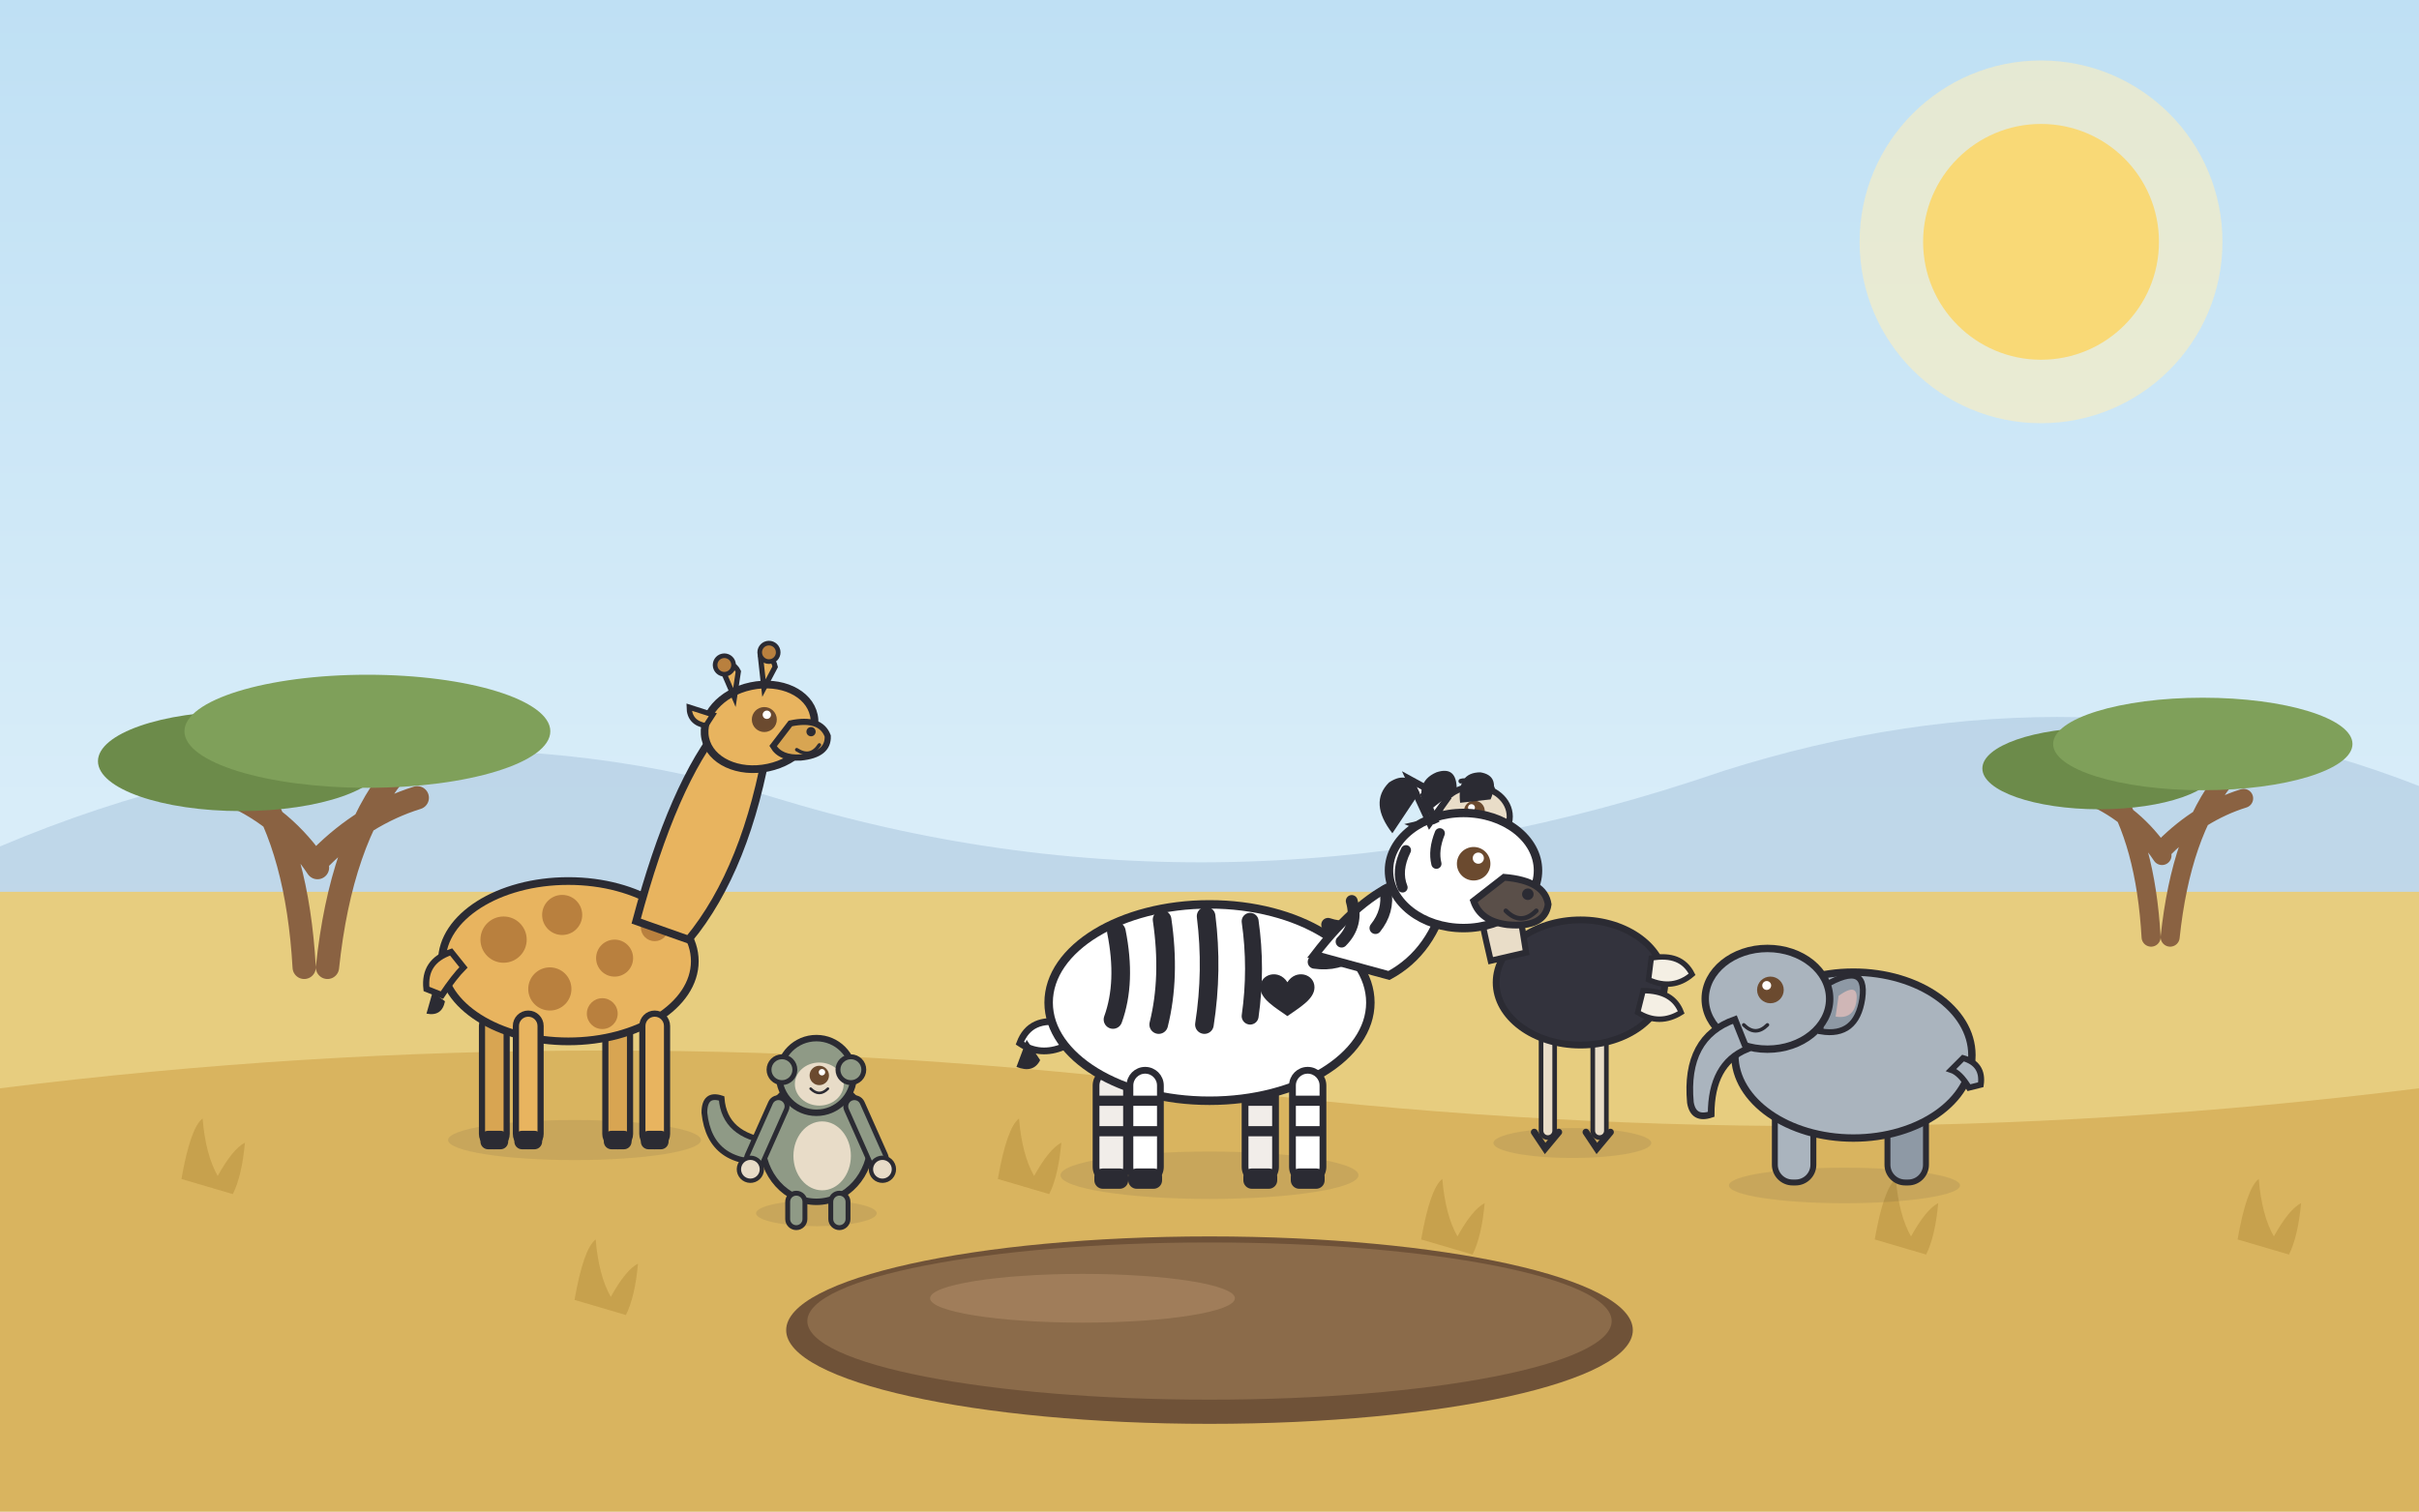
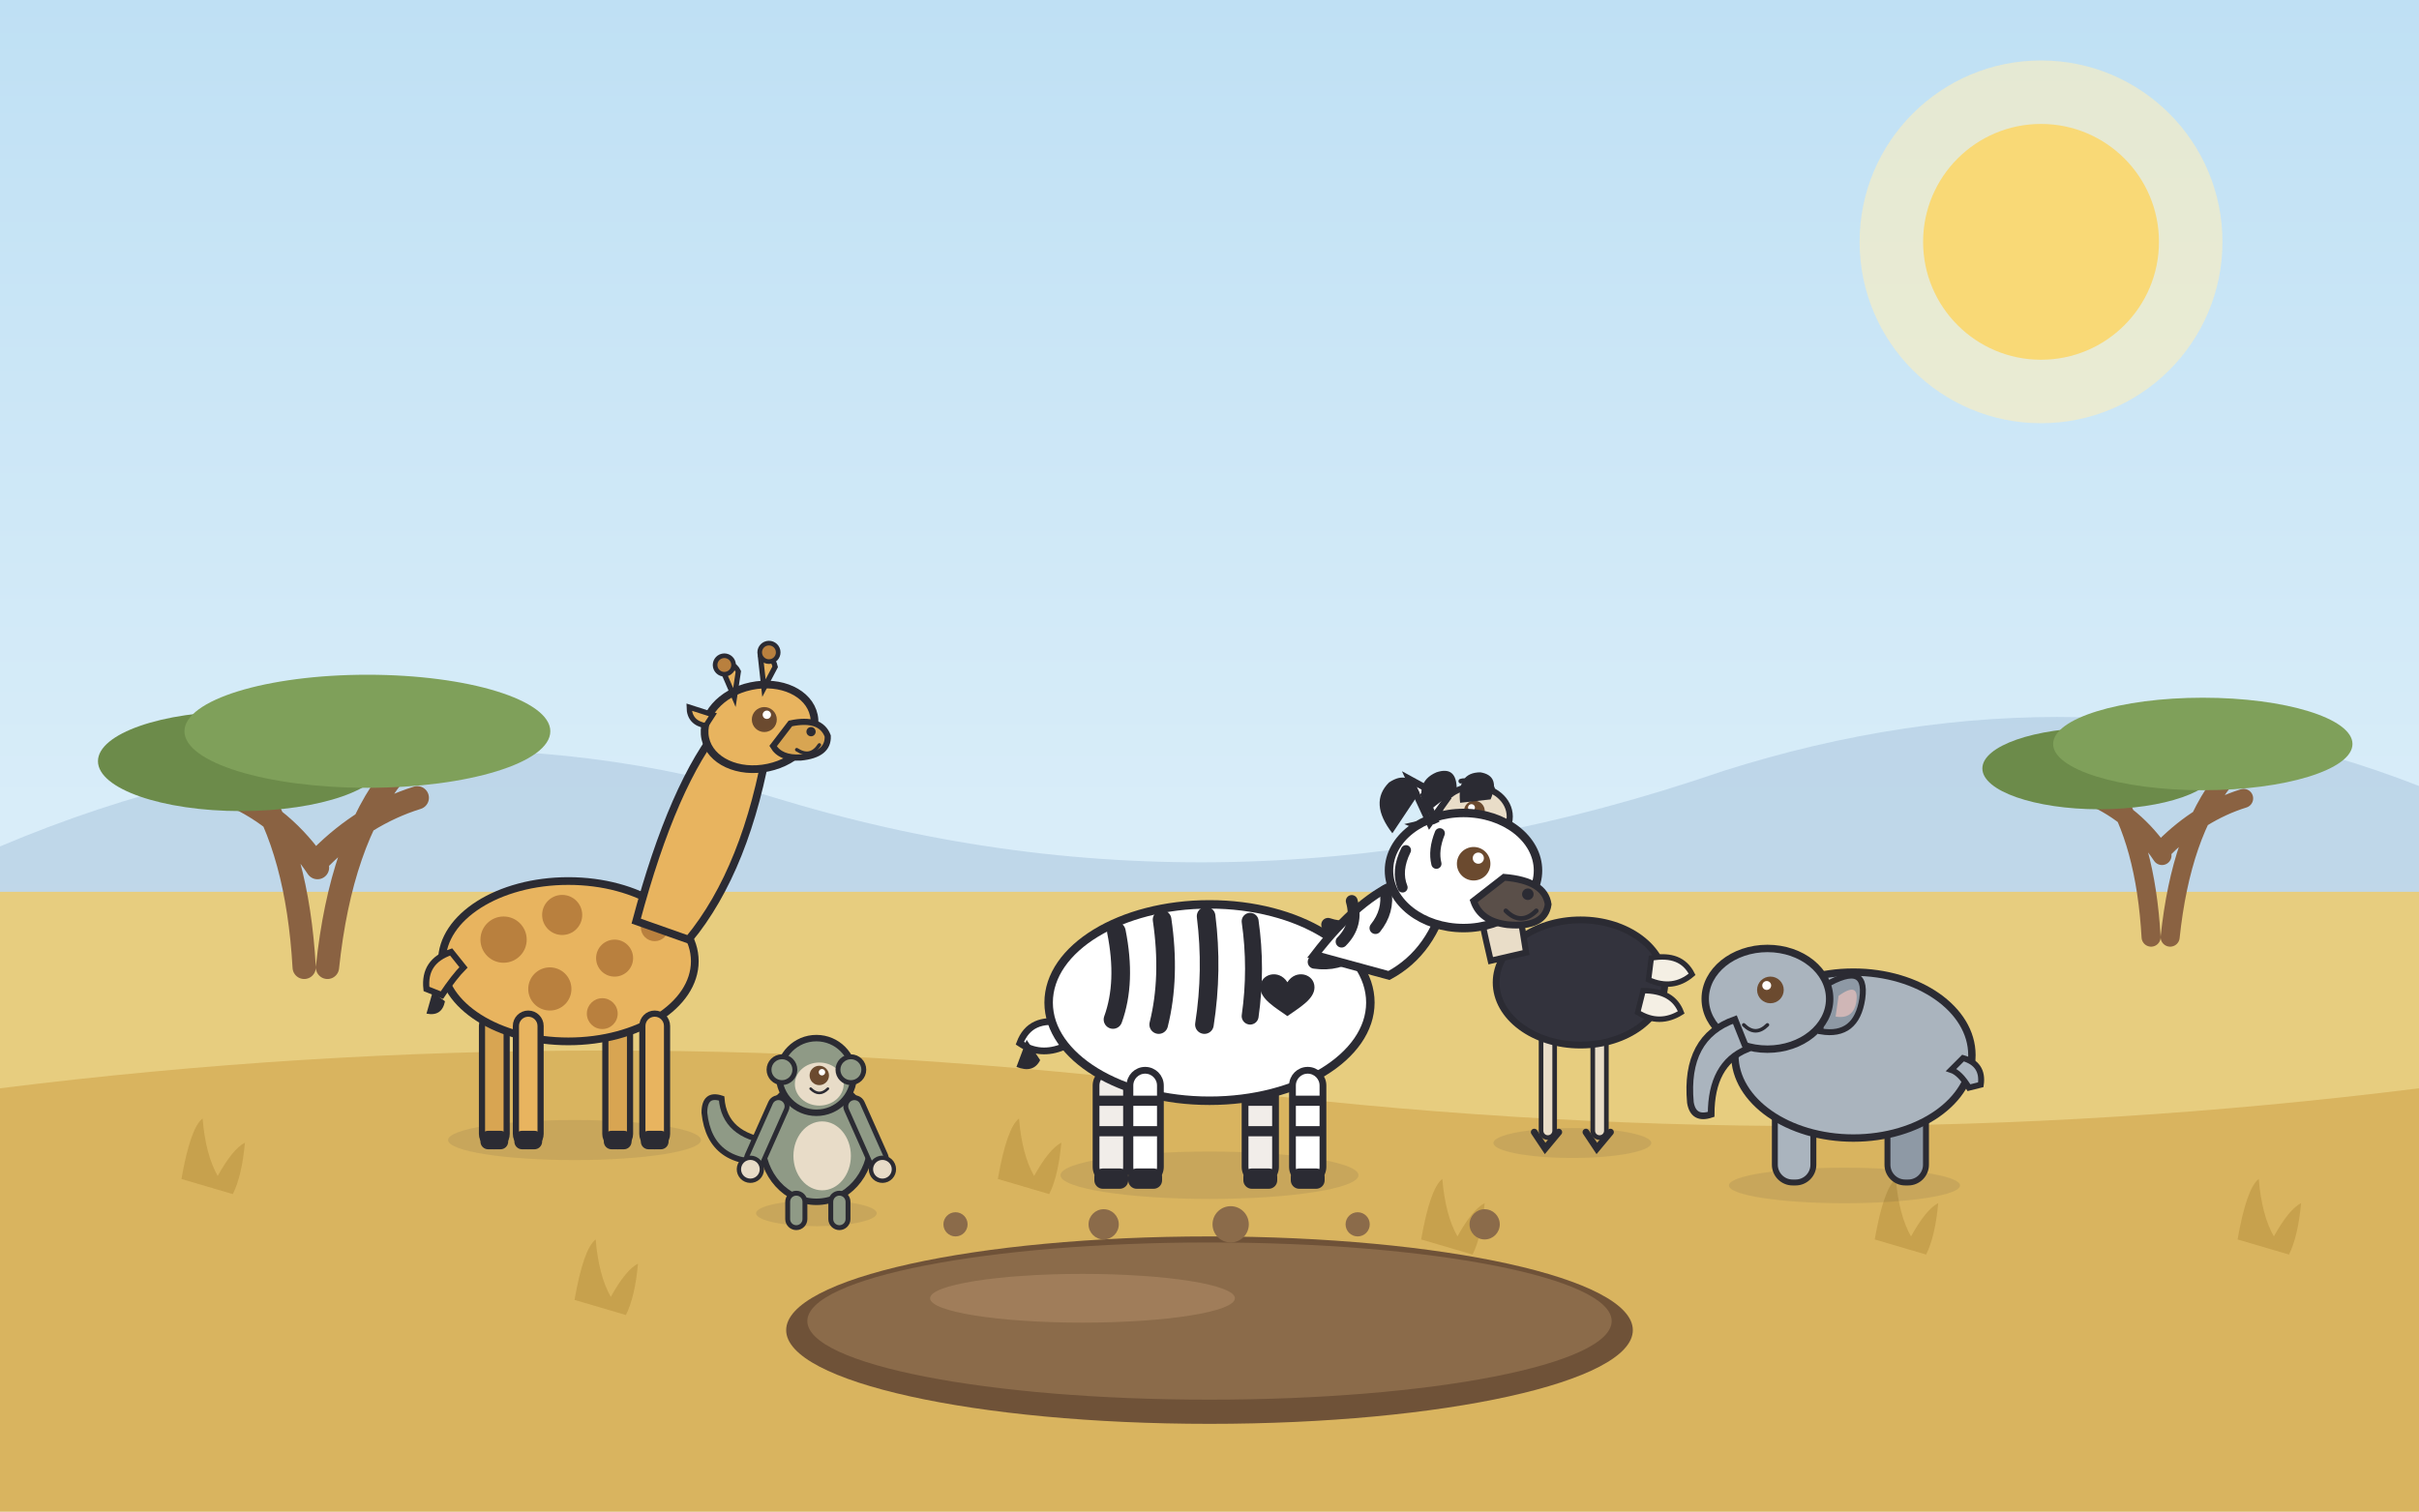
<svg xmlns="http://www.w3.org/2000/svg" viewBox="0 0 1600 1000" role="img">
  <style>
@media (prefers-reduced-motion: no-preference) {
  .anim-idle { animation: idle 3.8s ease-in-out infinite alternate; }
  @keyframes idle { from { transform: translateY(0); } to { transform: translateY(-6px); } }
  .anim-tail { transform-box: fill-box; transform-origin: 100% 20%; animation: tail 2.6s ease-in-out infinite alternate; }
  @keyframes tail { from { transform: rotate(-6deg); } to { transform: rotate(8deg); } }
  .anim-blink { transform-box: fill-box; transform-origin: center; animation: blink 5.2s infinite; }
  @keyframes blink { 0%, 93%, 100% { transform: scaleY(1); } 95%, 97% { transform: scaleY(0.12); } }
  .anim-glow { transform-box: fill-box; transform-origin: center; animation: glow 4.2s ease-in-out infinite alternate; }
  @keyframes glow { from { transform: scale(1); opacity: 0.5; } to { transform: scale(1.08); opacity: 0.75; } }
  .anim-shimmer { animation: shimmer 5s ease-in-out infinite alternate; }
  @keyframes shimmer { from { opacity: 0.62; } to { opacity: 0.92; } }
  .anim-grass { transform-box: fill-box; transform-origin: 50% 100%; animation: sway 3.2s ease-in-out infinite alternate; }
  .anim-canopy { transform-box: fill-box; transform-origin: 50% 100%; animation: sway 5.6s ease-in-out infinite alternate; }
  @keyframes sway { from { transform: rotate(-1.8deg); } to { transform: rotate(2.2deg); } }
  .anim-rain { animation: rainfall 1.15s linear infinite; }
  @keyframes rainfall { from { transform: translateY(-32px); opacity: 0.85; } 75% { opacity: 0.55; } to { transform: translateY(72px); opacity: 0; } }
  .anim-ripple { transform-box: fill-box; transform-origin: center; animation: ripple 3.4s ease-in-out infinite alternate; }
  @keyframes ripple { from { transform: scale(1); opacity: 0.8; } to { transform: scale(1.18); opacity: 0.55; } }
  .anim-drip { animation: drip 1s ease-in infinite; }
  @keyframes drip { from { transform: translateY(-12px); opacity: 0.95; } to { transform: translateY(28px); opacity: 0; } }
  .anim-flow { stroke-dasharray: 26 20; animation: flow 0.8s linear infinite; }
  @keyframes flow { from { stroke-dashoffset: 0; } to { stroke-dashoffset: -46; } }
  .anim-splash { transform-box: fill-box; transform-origin: 50% 100%; animation: splashPulse 1.7s ease-in-out infinite alternate; }
  @keyframes splashPulse { from { transform: scale(0.97); } to { transform: scale(1.05); } }
  .anim-strain { transform-box: fill-box; transform-origin: center; animation: strain 0.9s ease-in-out infinite alternate; }
  @keyframes strain { from { transform: translateX(-5px); } to { transform: translateX(4px); } }
  .anim-float { transform-box: fill-box; transform-origin: center; animation: floaty 2.6s ease-in-out infinite alternate; }
  @keyframes floaty { from { transform: translateY(0) scale(1); } to { transform: translateY(-12px) scale(1.08); } }
  .anim-wave { animation: wave 2.4s ease-in-out infinite; opacity: 0; }
  @keyframes wave { 0% { opacity: 0; } 30% { opacity: 0.9; } 60%, 100% { opacity: 0; } }
  .anim-cloud { animation: cloudDrift 9s ease-in-out infinite alternate; }
  @keyframes cloudDrift { from { transform: translateX(-18px); } to { transform: translateX(22px); } }
+   .tap-target { cursor: pointer; }
+   .tap-target.tap-play { transform-box: fill-box; transform-origin: 50% 85%; animation: tapWiggle 0.7s ease-in-out; }
+   .tap-target[data-tap="puddle"].tap-play { transform-origin: center; animation: tapSplash 0.85s ease-out; }
+   .tap-target[data-tap="sun"].tap-play { transform-origin: center; animation: tapPulse 0.6s ease-in-out; }
+   .tap-target[data-tap="tree"].tap-play { transform-origin: 50% 100%; animation: tapShake 0.7s ease-in-out; }
+   @keyframes tapWiggle { 0% { transform: rotate(0); } 25% { transform: rotate(-4deg) scale(1.03); } 55% { transform: rotate(3deg) scale(1.04); } 80% { transform: rotate(-1.5deg); } 100% { transform: rotate(0); } }
+   @keyframes tapSplash { 0% { transform: scale(1); } 40% { transform: scale(1.06, 0.94); } 70% { transform: scale(0.97, 1.03); } 100% { transform: scale(1); } }
+   @keyframes tapPulse { 0% { transform: scale(1); } 50% { transform: scale(1.12); } 100% { transform: scale(1); } }
+   @keyframes tapShake { 0% { transform: rotate(0); } 20% { transform: rotate(2.4deg); } 45% { transform: rotate(-2deg); } 70% { transform: rotate(1.2deg); } 100% { transform: rotate(0); } }
+   .tap-burst { opacity: 0; }
+   .tap-target.tap-play .tap-burst { opacity: 1; }
+   .tap-target.tap-play .tap-burst circle { animation: burstUp 0.6s ease-out forwards; }
+   @keyframes burstUp { from { transform: translateY(0); opacity: 0.95; } to { transform: translateY(-90px); opacity: 0; } }
}
</style>
  <defs>
    <linearGradient id="sky" x1="0" y1="0" x2="0" y2="1">
      <stop offset="0" stop-color="#bfe0f4" />
      <stop offset="1" stop-color="#eef8fd" />
    </linearGradient>
  </defs>
  <rect width="1600" height="1000" fill="url(#sky)" />
-   <circle class="anim-glow" cx="1350" cy="160" r="120" fill="#fdeebc" opacity="0.6" />
-   <circle cx="1350" cy="160" r="78" fill="#f9d976" />
+   <g class="tap-target" data-tap="sun">
+     <circle class="anim-glow" cx="1350" cy="160" r="120" fill="#fdeebc" opacity="0.6" />
+     <circle cx="1350" cy="160" r="78" fill="#f9d976" />
+   </g>
  <path d="M 0 560 q 260 -110 520 -30 q 300 90 620 -20 q 240 -76 460 10 L 1600 640 L 0 640 Z" fill="#a9c4dd" opacity="0.55" />
  <rect x="0" y="590" width="1600" height="410" fill="#e7cd7f" />
  <path d="M 0 720 q 400 -50 800 0 q 400 50 800 0 L 1600 1000 L 0 1000 Z" fill="#d9b45f" />
  <g class="anim-grass" style="animation-delay:1.00s">
    <path d="M 120 780 q 6 -34 14 -40 q 2 24 10 38 q 10 -18 18 -22 q -2 22 -8 34 z" fill="#c39c48" opacity="0.8" />
  </g>
  <g class="anim-grass" style="animation-delay:0.50s">
    <path d="M 380 860 q 6 -34 14 -40 q 2 24 10 38 q 10 -18 18 -22 q -2 22 -8 34 z" fill="#c39c48" opacity="0.8" />
  </g>
  <g class="anim-grass" style="animation-delay:2.50s">
    <path d="M 660 780 q 6 -34 14 -40 q 2 24 10 38 q 10 -18 18 -22 q -2 22 -8 34 z" fill="#c39c48" opacity="0.8" />
  </g>
  <g class="anim-grass" style="animation-delay:1.50s">
    <path d="M 940 820 q 6 -34 14 -40 q 2 24 10 38 q 10 -18 18 -22 q -2 22 -8 34 z" fill="#c39c48" opacity="0.8" />
  </g>
  <g class="anim-grass" style="animation-delay:0.00s">
    <path d="M 1240 820 q 6 -34 14 -40 q 2 24 10 38 q 10 -18 18 -22 q -2 22 -8 34 z" fill="#c39c48" opacity="0.8" />
  </g>
  <g class="anim-grass" style="animation-delay:0.00s">
    <path d="M 1480 820 q 6 -34 14 -40 q 2 24 10 38 q 10 -18 18 -22 q -2 22 -8 34 z" fill="#c39c48" opacity="0.8" />
  </g>
  <g transform="translate(210 640) scale(1.1)">
-     <path d="M -8 0 q -4 -70 -30 -110 M 6 0 q 8 -76 40 -116 M 0 -60 q -20 -30 -52 -44 M 2 -66 q 26 -26 58 -36" stroke="#8a6242" stroke-width="14" fill="none" stroke-linecap="round" />
-     <g class="anim-canopy" style="animation-delay:3.67s">
-       <ellipse cx="-46" cy="-124" rx="86" ry="30" fill="#6c8b4a" />
-       <ellipse cx="30" cy="-142" rx="110" ry="34" fill="#7fa05a" />
+     <g class="tap-target" data-tap="tree">
+       <path d="M -8 0 q -4 -70 -30 -110 M 6 0 q 8 -76 40 -116 M 0 -60 q -20 -30 -52 -44 M 2 -66 q 26 -26 58 -36" stroke="#8a6242" stroke-width="14" fill="none" stroke-linecap="round" />
+       <g class="anim-canopy" style="animation-delay:3.67s">
+         <ellipse cx="-46" cy="-124" rx="86" ry="30" fill="#6c8b4a" />
+         <ellipse cx="30" cy="-142" rx="110" ry="34" fill="#7fa05a" />
+       </g>
    </g>
  </g>
  <g transform="translate(1430 620) scale(0.9)">
-     <path d="M -8 0 q -4 -70 -30 -110 M 6 0 q 8 -76 40 -116 M 0 -60 q -20 -30 -52 -44 M 2 -66 q 26 -26 58 -36" stroke="#8a6242" stroke-width="14" fill="none" stroke-linecap="round" />
-     <g class="anim-canopy" style="animation-delay:3.67s">
-       <ellipse cx="-46" cy="-124" rx="86" ry="30" fill="#6c8b4a" />
-       <ellipse cx="30" cy="-142" rx="110" ry="34" fill="#7fa05a" />
-     </g>
-   </g>
-   <ellipse cx="800" cy="880" rx="280" ry="62" fill="#6f5238" />
-   <ellipse cx="800" cy="874" rx="266" ry="52" fill="#8b6b4a" />
-   <ellipse class="anim-ripple" style="animation-delay:0.00s" cx="716" cy="858.92" rx="100.8" ry="16.12" fill="#a5825e" opacity="0.8" />
+     <g class="tap-target" data-tap="tree">
+       <path d="M -8 0 q -4 -70 -30 -110 M 6 0 q 8 -76 40 -116 M 0 -60 q -20 -30 -52 -44 M 2 -66 q 26 -26 58 -36" stroke="#8a6242" stroke-width="14" fill="none" stroke-linecap="round" />
+       <g class="anim-canopy" style="animation-delay:3.67s">
+         <ellipse cx="-46" cy="-124" rx="86" ry="30" fill="#6c8b4a" />
+         <ellipse cx="30" cy="-142" rx="110" ry="34" fill="#7fa05a" />
+       </g>
+     </g>
+   </g>
+   <g class="tap-target" data-tap="puddle">
+     <ellipse cx="800" cy="880" rx="280" ry="62" fill="#6f5238" />
+     <ellipse cx="800" cy="874" rx="266" ry="52" fill="#8b6b4a" />
+     <ellipse class="anim-ripple" style="animation-delay:0.00s" cx="716" cy="858.92" rx="100.8" ry="16.12" fill="#a5825e" opacity="0.8" />
+     <g class="tap-burst">
+       <circle cx="632" cy="810" r="8" fill="#8b6b4a" style="animation-delay:0.00s" />
+       <circle cx="730" cy="810" r="10" fill="#8b6b4a" style="animation-delay:0.04s" />
+       <circle cx="814" cy="810" r="12" fill="#8b6b4a" style="animation-delay:0.08s" />
+       <circle cx="898" cy="810" r="8" fill="#8b6b4a" style="animation-delay:0.12s" />
+       <circle cx="982" cy="810" r="10" fill="#8b6b4a" style="animation-delay:0.16s" />
+     </g>
+   </g>
  <g transform="translate(380 640) scale(1.02 1.02)">
    <ellipse cx="0" cy="112" rx="82" ry="13" fill="#2b2b33" opacity="0.10" />
-     <g class="anim-idle" style="animation-delay:1.50s">
-       <g transform="translate(-52 30) rotate(0)">
-         <rect x="-8" y="0" width="16" height="86" rx="8" fill="#d8a552" stroke="#2b2b33" stroke-width="4" />
-         <rect x="-9" y="76" width="18" height="12" rx="5" fill="#2b2b33" />
-       </g>
-       <g transform="translate(28 30) rotate(0)">
-         <rect x="-8" y="0" width="16" height="86" rx="8" fill="#d8a552" stroke="#2b2b33" stroke-width="4" />
-         <rect x="-9" y="76" width="18" height="12" rx="5" fill="#2b2b33" />
-       </g>
-       <ellipse cx="-4" cy="-4" rx="82" ry="52" fill="#e8b45f" stroke="#2b2b33" stroke-width="5" />
-       <circle cx="-46" cy="-18" r="15" fill="#b9803e" />
-       <circle cx="-8" cy="-34" r="13" fill="#b9803e" />
-       <circle cx="-16" cy="14" r="14" fill="#b9803e" />
-       <circle cx="26" cy="-6" r="12" fill="#b9803e" />
-       <circle cx="18" cy="30" r="10" fill="#b9803e" />
-       <circle cx="52" cy="-26" r="9" fill="#b9803e" />
-       <g transform="translate(-30 30) rotate(0)">
-         <rect x="-8" y="0" width="16" height="86" rx="8" fill="#e8b45f" stroke="#2b2b33" stroke-width="4" />
-         <rect x="-9" y="76" width="18" height="12" rx="5" fill="#2b2b33" />
-       </g>
-       <g transform="translate(52 30) rotate(0)">
-         <rect x="-8" y="0" width="16" height="86" rx="8" fill="#e8b45f" stroke="#2b2b33" stroke-width="4" />
-         <rect x="-9" y="76" width="18" height="12" rx="5" fill="#2b2b33" />
-       </g>
-       <g class="anim-tail" style="animation-delay:1.50s">
-         <path d="M -80 -10 q -18 6 -16 24 l 10 4 q 8 -12 14 -18 z" fill="#e8b45f" stroke="#2b2b33" stroke-width="4" />
-         <path d="M -92 16 l -4 14 q 10 2 12 -8 z" fill="#2b2b33" />
-       </g>
-       <path d="M 40 -30 q 24 -90 56 -128 l 30 10 q -14 84 -52 130 z" fill="#e8b45f" stroke="#2b2b33" stroke-width="5" />
-       <g transform="translate(120 -156) rotate(-12)">
-         <ellipse cx="0" cy="0" rx="36" ry="27" fill="#e8b45f" stroke="#2b2b33" stroke-width="5" />
-         <path d="M 20 2 q 20 0 22 13 q -2 12 -20 10 q -13 -2 -16 -11 z" fill="#d8a552" stroke="#2b2b33" stroke-width="4" />
-         <circle cx="32" cy="10" r="3" fill="#2b2b33" />
-         <g transform="translate(28 18)">
-           <path d="M -7.5 1.5 q 7.5 7.5 15 0" stroke="#2b2b33" stroke-width="2.25" fill="none" stroke-linecap="round" />
-         </g>
-         <path d="M -12 -22 l -4 -20 q 8 -4 10 4 z M 8 -24 l 2 -20 q 8 0 8 8 z" fill="#e8b45f" stroke="#2b2b33" stroke-width="3.4" />
-         <circle cx="-14" cy="-44" r="6" fill="#b9803e" stroke="#2b2b33" stroke-width="3" />
-         <circle cx="16" cy="-46" r="6" fill="#b9803e" stroke="#2b2b33" stroke-width="3" />
-         <path d="M -28 -14 l -14 -8 q -2 10 8 14 z" fill="#e8b45f" stroke="#2b2b33" stroke-width="3.4" />
-         <g transform="translate(4 -4)">
-           <g class="anim-blink">
-             <circle cx="0" cy="0" r="8.1" fill="#6b4a2f" />
-             <circle cx="2.25" cy="-2.7" r="2.7" fill="#fff" />
+     <g class="tap-target" data-tap="giraffe">
+       <g class="anim-idle" style="animation-delay:1.50s">
+         <g transform="translate(-52 30) rotate(0)">
+           <rect x="-8" y="0" width="16" height="86" rx="8" fill="#d8a552" stroke="#2b2b33" stroke-width="4" />
+           <rect x="-9" y="76" width="18" height="12" rx="5" fill="#2b2b33" />
+         </g>
+         <g transform="translate(28 30) rotate(0)">
+           <rect x="-8" y="0" width="16" height="86" rx="8" fill="#d8a552" stroke="#2b2b33" stroke-width="4" />
+           <rect x="-9" y="76" width="18" height="12" rx="5" fill="#2b2b33" />
+         </g>
+         <ellipse cx="-4" cy="-4" rx="82" ry="52" fill="#e8b45f" stroke="#2b2b33" stroke-width="5" />
+         <circle cx="-46" cy="-18" r="15" fill="#b9803e" />
+         <circle cx="-8" cy="-34" r="13" fill="#b9803e" />
+         <circle cx="-16" cy="14" r="14" fill="#b9803e" />
+         <circle cx="26" cy="-6" r="12" fill="#b9803e" />
+         <circle cx="18" cy="30" r="10" fill="#b9803e" />
+         <circle cx="52" cy="-26" r="9" fill="#b9803e" />
+         <g transform="translate(-30 30) rotate(0)">
+           <rect x="-8" y="0" width="16" height="86" rx="8" fill="#e8b45f" stroke="#2b2b33" stroke-width="4" />
+           <rect x="-9" y="76" width="18" height="12" rx="5" fill="#2b2b33" />
+         </g>
+         <g transform="translate(52 30) rotate(0)">
+           <rect x="-8" y="0" width="16" height="86" rx="8" fill="#e8b45f" stroke="#2b2b33" stroke-width="4" />
+           <rect x="-9" y="76" width="18" height="12" rx="5" fill="#2b2b33" />
+         </g>
+         <g class="anim-tail" style="animation-delay:1.50s">
+           <path d="M -80 -10 q -18 6 -16 24 l 10 4 q 8 -12 14 -18 z" fill="#e8b45f" stroke="#2b2b33" stroke-width="4" />
+           <path d="M -92 16 l -4 14 q 10 2 12 -8 z" fill="#2b2b33" />
+         </g>
+         <path d="M 40 -30 q 24 -90 56 -128 l 30 10 q -14 84 -52 130 z" fill="#e8b45f" stroke="#2b2b33" stroke-width="5" />
+         <g transform="translate(120 -156) rotate(-12)">
+           <ellipse cx="0" cy="0" rx="36" ry="27" fill="#e8b45f" stroke="#2b2b33" stroke-width="5" />
+           <path d="M 20 2 q 20 0 22 13 q -2 12 -20 10 q -13 -2 -16 -11 z" fill="#d8a552" stroke="#2b2b33" stroke-width="4" />
+           <circle cx="32" cy="10" r="3" fill="#2b2b33" />
+           <g transform="translate(28 18)">
+             <path d="M -7.5 1.5 q 7.5 7.5 15 0" stroke="#2b2b33" stroke-width="2.25" fill="none" stroke-linecap="round" />
+           </g>
+           <path d="M -12 -22 l -4 -20 q 8 -4 10 4 z M 8 -24 l 2 -20 q 8 0 8 8 z" fill="#e8b45f" stroke="#2b2b33" stroke-width="3.4" />
+           <circle cx="-14" cy="-44" r="6" fill="#b9803e" stroke="#2b2b33" stroke-width="3" />
+           <circle cx="16" cy="-46" r="6" fill="#b9803e" stroke="#2b2b33" stroke-width="3" />
+           <path d="M -28 -14 l -14 -8 q -2 10 8 14 z" fill="#e8b45f" stroke="#2b2b33" stroke-width="3.4" />
+           <g transform="translate(4 -4)">
+             <g class="anim-blink">
+               <circle cx="0" cy="0" r="8.1" fill="#6b4a2f" />
+               <circle cx="2.25" cy="-2.7" r="2.7" fill="#fff" />
+             </g>
          </g>
        </g>
      </g>
    </g>
  </g>
  <g transform="translate(1220 700) scale(-0.98 0.98)">
    <ellipse cx="0" cy="86" rx="78" ry="12" fill="#2b2b33" opacity="0.10" />
-     <g class="anim-idle" style="animation-delay:0.00s">
-       <g transform="translate(-42 28) rotate(0)">
-         <rect x="-13" y="0" width="26" height="56" rx="12" fill="#8e99a5" stroke="#2b2b33" stroke-width="4" />
-       </g>
-       <g transform="translate(34 28) rotate(0)">
-         <rect x="-13" y="0" width="26" height="56" rx="12" fill="#aab4be" stroke="#2b2b33" stroke-width="4" />
-       </g>
-       <ellipse cx="-6" cy="-2" rx="80" ry="56" fill="#aab4be" stroke="#2b2b33" stroke-width="5" />
-       <g class="anim-tail" style="animation-delay:0.00s">
-         <path d="M -80 0 q -14 4 -12 18 l 8 2 q 6 -10 12 -12 z" fill="#aab4be" stroke="#2b2b33" stroke-width="4" />
-       </g>
-       <g transform="translate(44 -40)">
-         <path d="M -26 -6 q -34 -22 -30 6 q 4 26 28 22 z" fill="#8e99a5" stroke="#2b2b33" stroke-width="4" />
-         <path d="M -40 -2 q -14 -10 -12 4 q 2 12 14 10 z" fill="#cfb6b6" />
-         <ellipse cx="8" cy="0" rx="42" ry="34" fill="#aab4be" stroke="#2b2b33" stroke-width="5" />
-         <g transform="translate(6 -6)">
-           <g class="anim-blink">
-             <circle cx="0" cy="0" r="9" fill="#6b4a2f" />
-             <circle cx="2.5" cy="-3" r="3" fill="#fff" />
-           </g>
-         </g>
-         <g transform="translate(16 16)">
-           <path d="M -8 1.6 q 8 8 16 0" stroke="#2b2b33" stroke-width="2.4" fill="none" stroke-linecap="round" />
-         </g>
-       </g>
-       <path d="M 74 -26 q 34 12 30 56 q -2 12 -14 8 q 0 -34 -24 -44 z" fill="#aab4be" stroke="#2b2b33" stroke-width="4.5" />
+     <g class="tap-target" data-tap="elephant">
+       <g class="anim-idle" style="animation-delay:0.00s">
+         <g transform="translate(-42 28) rotate(0)">
+           <rect x="-13" y="0" width="26" height="56" rx="12" fill="#8e99a5" stroke="#2b2b33" stroke-width="4" />
+         </g>
+         <g transform="translate(34 28) rotate(0)">
+           <rect x="-13" y="0" width="26" height="56" rx="12" fill="#aab4be" stroke="#2b2b33" stroke-width="4" />
+         </g>
+         <ellipse cx="-6" cy="-2" rx="80" ry="56" fill="#aab4be" stroke="#2b2b33" stroke-width="5" />
+         <g class="anim-tail" style="animation-delay:0.00s">
+           <path d="M -80 0 q -14 4 -12 18 l 8 2 q 6 -10 12 -12 z" fill="#aab4be" stroke="#2b2b33" stroke-width="4" />
+         </g>
+         <g transform="translate(44 -40)">
+           <path d="M -26 -6 q -34 -22 -30 6 q 4 26 28 22 z" fill="#8e99a5" stroke="#2b2b33" stroke-width="4" />
+           <path d="M -40 -2 q -14 -10 -12 4 q 2 12 14 10 z" fill="#cfb6b6" />
+           <ellipse cx="8" cy="0" rx="42" ry="34" fill="#aab4be" stroke="#2b2b33" stroke-width="5" />
+           <g transform="translate(6 -6)">
+             <g class="anim-blink">
+               <circle cx="0" cy="0" r="9" fill="#6b4a2f" />
+               <circle cx="2.5" cy="-3" r="3" fill="#fff" />
+             </g>
+           </g>
+           <g transform="translate(16 16)">
+             <path d="M -8 1.6 q 8 8 16 0" stroke="#2b2b33" stroke-width="2.4" fill="none" stroke-linecap="round" />
+           </g>
+         </g>
+         <path d="M 74 -26 q 34 12 30 56 q -2 12 -14 8 q 0 -34 -24 -44 z" fill="#aab4be" stroke="#2b2b33" stroke-width="4.5" />
+       </g>
    </g>
  </g>
  <g transform="translate(1040 650) scale(-0.9 0.9)">
    <ellipse cx="0" cy="118" rx="58" ry="11" fill="#2b2b33" opacity="0.10" />
-     <g class="anim-idle" style="animation-delay:0.83s">
-       <g transform="translate(-20 26) rotate(0)">
-         <rect x="-5" y="0" width="10" height="88" rx="5" fill="#e9ddc8" stroke="#2b2b33" stroke-width="3.4" />
-         <path d="M -8 84 l 10 12 l 8 -12" fill="none" stroke="#2b2b33" stroke-width="5" stroke-linecap="round" />
-       </g>
-       <g transform="translate(18 26) rotate(0)">
-         <rect x="-5" y="0" width="10" height="88" rx="5" fill="#e9ddc8" stroke="#2b2b33" stroke-width="3.4" />
-         <path d="M -8 84 l 10 12 l 8 -12" fill="none" stroke="#2b2b33" stroke-width="5" stroke-linecap="round" />
-       </g>
-       <ellipse cx="-6" cy="0" rx="62" ry="46" fill="#33333d" stroke="#2b2b33" stroke-width="5" />
-       <g class="anim-tail" style="animation-delay:0.83s">
-         <path d="M -58 -18 q -22 -4 -30 12 q 14 12 32 4 z M -52 6 q -22 0 -28 16 q 16 10 32 0 z" fill="#f4efe4" stroke="#2b2b33" stroke-width="4" />
-       </g>
-       <path d="M 34 -22 q 10 -66 22 -92 l 22 4 q -4 34 -18 94 z" fill="#e9ddc8" stroke="#2b2b33" stroke-width="4.5" />
-       <g transform="translate(72 -122)">
-         <ellipse cx="0" cy="0" rx="26" ry="22" fill="#e9ddc8" stroke="#2b2b33" stroke-width="4.5" />
-         <path d="M 20 0 l 26 6 l -24 10 z" fill="#d9a05b" stroke="#2b2b33" stroke-width="3.4" />
-         <g transform="translate(0 -4)">
-           <g class="anim-blink">
-             <circle cx="0" cy="0" r="7.65" fill="#6b4a2f" />
-             <circle cx="2.125" cy="-2.55" r="2.55" fill="#fff" />
-           </g>
-         </g>
-         <path d="M -14 -18 q 2 -10 10 -10 M 0 -20 q 4 -8 10 -6" stroke="#2b2b33" stroke-width="3.4" fill="none" stroke-linecap="round" />
+     <g class="tap-target" data-tap="ostrich">
+       <g class="anim-idle" style="animation-delay:0.83s">
+         <g transform="translate(-20 26) rotate(0)">
+           <rect x="-5" y="0" width="10" height="88" rx="5" fill="#e9ddc8" stroke="#2b2b33" stroke-width="3.4" />
+           <path d="M -8 84 l 10 12 l 8 -12" fill="none" stroke="#2b2b33" stroke-width="5" stroke-linecap="round" />
+         </g>
+         <g transform="translate(18 26) rotate(0)">
+           <rect x="-5" y="0" width="10" height="88" rx="5" fill="#e9ddc8" stroke="#2b2b33" stroke-width="3.4" />
+           <path d="M -8 84 l 10 12 l 8 -12" fill="none" stroke="#2b2b33" stroke-width="5" stroke-linecap="round" />
+         </g>
+         <ellipse cx="-6" cy="0" rx="62" ry="46" fill="#33333d" stroke="#2b2b33" stroke-width="5" />
+         <g class="anim-tail" style="animation-delay:0.83s">
+           <path d="M -58 -18 q -22 -4 -30 12 q 14 12 32 4 z M -52 6 q -22 0 -28 16 q 16 10 32 0 z" fill="#f4efe4" stroke="#2b2b33" stroke-width="4" />
+         </g>
+         <path d="M 34 -22 q 10 -66 22 -92 l 22 4 q -4 34 -18 94 z" fill="#e9ddc8" stroke="#2b2b33" stroke-width="4.5" />
+         <g transform="translate(72 -122)">
+           <ellipse cx="0" cy="0" rx="26" ry="22" fill="#e9ddc8" stroke="#2b2b33" stroke-width="4.5" />
+           <path d="M 20 0 l 26 6 l -24 10 z" fill="#d9a05b" stroke="#2b2b33" stroke-width="3.4" />
+           <g transform="translate(0 -4)">
+             <g class="anim-blink">
+               <circle cx="0" cy="0" r="7.65" fill="#6b4a2f" />
+               <circle cx="2.125" cy="-2.55" r="2.55" fill="#fff" />
+             </g>
+           </g>
+           <path d="M -14 -18 q 2 -10 10 -10 M 0 -20 q 4 -8 10 -6" stroke="#2b2b33" stroke-width="3.4" fill="none" stroke-linecap="round" />
+         </g>
      </g>
    </g>
  </g>
  <g transform="translate(540 740) scale(0.95 0.95)">
    <ellipse cx="0" cy="66" rx="42" ry="9" fill="#2b2b33" opacity="0.10" />
-     <g class="anim-idle" style="animation-delay:0.60s">
-       <g class="anim-tail" style="animation-delay:0.60s">
-         <path d="M -30 30 q -44 4 -48 -34 q 0 -14 12 -10 q 2 26 34 30 z" fill="#8f9a86" stroke="#2b2b33" stroke-width="4" />
-       </g>
-       <ellipse cx="0" cy="16" rx="38" ry="42" fill="#8f9a86" stroke="#2b2b33" stroke-width="4.5" />
-       <ellipse cx="4" cy="26" rx="20" ry="24" fill="#e8dcc8" />
-       <g transform="translate(-24 -14) rotate(24)">
-         <rect x="-6" y="0" width="12" height="52" rx="6" fill="#8f9a86" stroke="#2b2b33" stroke-width="3.4" />
-         <circle cx="0" cy="54" r="8" fill="#e8dcc8" stroke="#2b2b33" stroke-width="3" />
-       </g>
-       <g transform="translate(24 -14) rotate(-24)">
-         <rect x="-6" y="0" width="12" height="52" rx="6" fill="#8f9a86" stroke="#2b2b33" stroke-width="3.4" />
-         <circle cx="0" cy="54" r="8" fill="#e8dcc8" stroke="#2b2b33" stroke-width="3" />
-       </g>
-       <g transform="translate(-14 52)">
-         <rect x="-6" y="0" width="12" height="24" rx="6" fill="#8f9a86" stroke="#2b2b33" stroke-width="3.4" />
-       </g>
-       <g transform="translate(16 52)">
-         <rect x="-6" y="0" width="12" height="24" rx="6" fill="#8f9a86" stroke="#2b2b33" stroke-width="3.4" />
-       </g>
-       <g transform="translate(0 -30)">
-         <circle cx="0" cy="0" r="26" fill="#8f9a86" stroke="#2b2b33" stroke-width="4.5" />
-         <ellipse cx="2" cy="6" rx="17" ry="15" fill="#e8dcc8" />
-         <circle cx="-24" cy="-4" r="9" fill="#8f9a86" stroke="#2b2b33" stroke-width="3.4" />
-         <circle cx="24" cy="-4" r="9" fill="#8f9a86" stroke="#2b2b33" stroke-width="3.4" />
-         <g transform="translate(2 0)">
-           <g class="anim-blink">
-             <circle cx="0" cy="0" r="6.75" fill="#6b4a2f" />
-             <circle cx="1.875" cy="-2.25" r="2.25" fill="#fff" />
-           </g>
-         </g>
-         <g transform="translate(2 8)">
-           <path d="M -6 1.2 q 6 6 12 0" stroke="#2b2b33" stroke-width="1.8" fill="none" stroke-linecap="round" />
+     <g class="tap-target" data-tap="monkey">
+       <g class="anim-idle" style="animation-delay:0.60s">
+         <g class="anim-tail" style="animation-delay:0.60s">
+           <path d="M -30 30 q -44 4 -48 -34 q 0 -14 12 -10 q 2 26 34 30 z" fill="#8f9a86" stroke="#2b2b33" stroke-width="4" />
+         </g>
+         <ellipse cx="0" cy="16" rx="38" ry="42" fill="#8f9a86" stroke="#2b2b33" stroke-width="4.5" />
+         <ellipse cx="4" cy="26" rx="20" ry="24" fill="#e8dcc8" />
+         <g transform="translate(-24 -14) rotate(24)">
+           <rect x="-6" y="0" width="12" height="52" rx="6" fill="#8f9a86" stroke="#2b2b33" stroke-width="3.4" />
+           <circle cx="0" cy="54" r="8" fill="#e8dcc8" stroke="#2b2b33" stroke-width="3" />
+         </g>
+         <g transform="translate(24 -14) rotate(-24)">
+           <rect x="-6" y="0" width="12" height="52" rx="6" fill="#8f9a86" stroke="#2b2b33" stroke-width="3.4" />
+           <circle cx="0" cy="54" r="8" fill="#e8dcc8" stroke="#2b2b33" stroke-width="3" />
+         </g>
+         <g transform="translate(-14 52)">
+           <rect x="-6" y="0" width="12" height="24" rx="6" fill="#8f9a86" stroke="#2b2b33" stroke-width="3.4" />
+         </g>
+         <g transform="translate(16 52)">
+           <rect x="-6" y="0" width="12" height="24" rx="6" fill="#8f9a86" stroke="#2b2b33" stroke-width="3.4" />
+         </g>
+         <g transform="translate(0 -30)">
+           <circle cx="0" cy="0" r="26" fill="#8f9a86" stroke="#2b2b33" stroke-width="4.5" />
+           <ellipse cx="2" cy="6" rx="17" ry="15" fill="#e8dcc8" />
+           <circle cx="-24" cy="-4" r="9" fill="#8f9a86" stroke="#2b2b33" stroke-width="3.4" />
+           <circle cx="24" cy="-4" r="9" fill="#8f9a86" stroke="#2b2b33" stroke-width="3.4" />
+           <g transform="translate(2 0)">
+             <g class="anim-blink">
+               <circle cx="0" cy="0" r="6.75" fill="#6b4a2f" />
+               <circle cx="1.875" cy="-2.25" r="2.25" fill="#fff" />
+             </g>
+           </g>
+           <g transform="translate(2 8)">
+             <path d="M -6 1.2 q 6 6 12 0" stroke="#2b2b33" stroke-width="1.8" fill="none" stroke-linecap="round" />
+           </g>
        </g>
      </g>
    </g>
  </g>
  <g transform="translate(800 670) scale(1.12 1.12) rotate(0)">
    <ellipse cx="0" cy="96" rx="88" ry="14" fill="#2b2b33" opacity="0.10" />
-     <g class="anim-idle" style="animation-delay:0.60s">
-       <g transform="translate(-58 34) rotate(0)">
-         <rect x="-9" y="0" width="18" height="66" rx="9" fill="#f1ede9" stroke="#2b2b33" stroke-width="4" />
-         <path d="M -9 18 h 18 M -9 36 h 18" stroke="#2b2b33" stroke-width="6" />
-         <rect x="-10" y="58" width="20" height="12" rx="5" fill="#2b2b33" />
-       </g>
-       <g transform="translate(30 34) rotate(0)">
-         <rect x="-9" y="0" width="18" height="66" rx="9" fill="#f1ede9" stroke="#2b2b33" stroke-width="4" />
-         <path d="M -9 18 h 18 M -9 36 h 18" stroke="#2b2b33" stroke-width="6" />
-         <rect x="-10" y="58" width="20" height="12" rx="5" fill="#2b2b33" />
-       </g>
-       <g class="anim-tail" style="animation-delay:0.60s">
-         <path d="M -86 6 q -20 -4 -26 12 q 12 8 26 2" fill="#ffffff" stroke="#2b2b33" stroke-width="4" />
-         <path d="M -108 16 l -6 16 q 10 4 14 -4 z" fill="#2b2b33" />
-       </g>
-       <ellipse cx="0" cy="-6" rx="95" ry="58" fill="#ffffff" stroke="#2b2b33" stroke-width="5" />
-       <path d="M -55 -48 q 6 30 -2 52" stroke="#2b2b33" stroke-width="11" fill="none" stroke-linecap="round" />
-       <path d="M -28 -55 q 5 34 -2 62" stroke="#2b2b33" stroke-width="11" fill="none" stroke-linecap="round" />
-       <path d="M -2 -57 q 4 32 -1 64" stroke="#2b2b33" stroke-width="11" fill="none" stroke-linecap="round" />
-       <path d="M 24 -54 q 4 28 0 56" stroke="#2b2b33" stroke-width="10" fill="none" stroke-linecap="round" />
-       <path d="M 62 -30 q 14 2 24 -6" stroke="#2b2b33" stroke-width="8" fill="none" stroke-linecap="round" />
-       <path d="M 70 -52 q 12 4 22 -2" stroke="#2b2b33" stroke-width="8" fill="none" stroke-linecap="round" />
-       <path d="M 46 -18 c -5 -8 -16 -5 -16 3 c 0 7 9 12 16 17 c 7 -5 16 -10 16 -17 c 0 -8 -11 -11 -16 -3 z" fill="#2b2b33" />
-       <g transform="translate(-38 34) rotate(0)">
-         <rect x="-9" y="0" width="18" height="66" rx="9" fill="#ffffff" stroke="#2b2b33" stroke-width="4" />
-         <path d="M -9 18 h 18 M -9 36 h 18" stroke="#2b2b33" stroke-width="6" />
-         <rect x="-10" y="58" width="20" height="12" rx="5" fill="#2b2b33" />
-       </g>
-       <g transform="translate(58 34) rotate(0)">
-         <rect x="-9" y="0" width="18" height="66" rx="9" fill="#ffffff" stroke="#2b2b33" stroke-width="4" />
-         <path d="M -9 18 h 18 M -9 36 h 18" stroke="#2b2b33" stroke-width="6" />
-         <rect x="-10" y="58" width="20" height="12" rx="5" fill="#2b2b33" />
-       </g>
-       <path d="M 62 -34 q 26 -34 52 -44 l 26 8 q -8 34 -34 48 z" fill="#ffffff" stroke="#2b2b33" stroke-width="5" />
-       <path d="M 84 -66 q 4 14 -6 24 M 104 -72 q 2 12 -6 22" stroke="#2b2b33" stroke-width="7" fill="none" stroke-linecap="round" />
-       <g transform="translate(150 -84)">
-         <ellipse cx="0" cy="0" rx="44" ry="34" fill="#ffffff" stroke="#2b2b33" stroke-width="5" />
-         <path d="M 24 4 q 24 2 26 16 q -2 14 -24 12 q -16 -2 -20 -14 z" fill="#5a4f49" stroke="#2b2b33" stroke-width="4" />
-         <circle cx="38" cy="14" r="3.4" fill="#2b2b33" />
-         <g transform="translate(34 22)">
-           <path d="M -9 1.8 q 9 9 18 0" stroke="#2b2b33" stroke-width="2.7" fill="none" stroke-linecap="round" />
-         </g>
-         <path d="M -20 -28 l -12 -26 l 22 12 z" fill="#ffffff" stroke="#2b2b33" stroke-width="4" />
-         <path d="M -24 -46 l 8 18" stroke="#2b2b33" stroke-width="4" />
-         <path d="M -34 -12 q -6 12 -2 22 M -14 -22 q -4 10 -2 18" stroke="#2b2b33" stroke-width="6" fill="none" stroke-linecap="round" />
-         <g transform="translate(6 -4)">
-           <g class="anim-blink">
-             <circle cx="0" cy="0" r="9.9" fill="#6b4a2f" />
-             <circle cx="2.75" cy="-3.3" r="3.3" fill="#fff" />
-           </g>
-         </g>
-         <path d="M -42 -22 q -14 -18 -2 -30 q 12 -8 18 6 M -22 -34 q -8 -18 6 -24 q 12 -4 12 10 M -2 -40 q -2 -18 12 -18 q 12 2 6 16" fill="#2b2b33" />
+     <g class="tap-target" data-tap="zebra">
+       <g class="anim-idle" style="animation-delay:0.60s">
+         <g transform="translate(-58 34) rotate(0)">
+           <rect x="-9" y="0" width="18" height="66" rx="9" fill="#f1ede9" stroke="#2b2b33" stroke-width="4" />
+           <path d="M -9 18 h 18 M -9 36 h 18" stroke="#2b2b33" stroke-width="6" />
+           <rect x="-10" y="58" width="20" height="12" rx="5" fill="#2b2b33" />
+         </g>
+         <g transform="translate(30 34) rotate(0)">
+           <rect x="-9" y="0" width="18" height="66" rx="9" fill="#f1ede9" stroke="#2b2b33" stroke-width="4" />
+           <path d="M -9 18 h 18 M -9 36 h 18" stroke="#2b2b33" stroke-width="6" />
+           <rect x="-10" y="58" width="20" height="12" rx="5" fill="#2b2b33" />
+         </g>
+         <g class="anim-tail" style="animation-delay:0.60s">
+           <path d="M -86 6 q -20 -4 -26 12 q 12 8 26 2" fill="#ffffff" stroke="#2b2b33" stroke-width="4" />
+           <path d="M -108 16 l -6 16 q 10 4 14 -4 z" fill="#2b2b33" />
+         </g>
+         <ellipse cx="0" cy="-6" rx="95" ry="58" fill="#ffffff" stroke="#2b2b33" stroke-width="5" />
+         <path d="M -55 -48 q 6 30 -2 52" stroke="#2b2b33" stroke-width="11" fill="none" stroke-linecap="round" />
+         <path d="M -28 -55 q 5 34 -2 62" stroke="#2b2b33" stroke-width="11" fill="none" stroke-linecap="round" />
+         <path d="M -2 -57 q 4 32 -1 64" stroke="#2b2b33" stroke-width="11" fill="none" stroke-linecap="round" />
+         <path d="M 24 -54 q 4 28 0 56" stroke="#2b2b33" stroke-width="10" fill="none" stroke-linecap="round" />
+         <path d="M 62 -30 q 14 2 24 -6" stroke="#2b2b33" stroke-width="8" fill="none" stroke-linecap="round" />
+         <path d="M 70 -52 q 12 4 22 -2" stroke="#2b2b33" stroke-width="8" fill="none" stroke-linecap="round" />
+         <path d="M 46 -18 c -5 -8 -16 -5 -16 3 c 0 7 9 12 16 17 c 7 -5 16 -10 16 -17 c 0 -8 -11 -11 -16 -3 z" fill="#2b2b33" />
+         <g transform="translate(-38 34) rotate(0)">
+           <rect x="-9" y="0" width="18" height="66" rx="9" fill="#ffffff" stroke="#2b2b33" stroke-width="4" />
+           <path d="M -9 18 h 18 M -9 36 h 18" stroke="#2b2b33" stroke-width="6" />
+           <rect x="-10" y="58" width="20" height="12" rx="5" fill="#2b2b33" />
+         </g>
+         <g transform="translate(58 34) rotate(0)">
+           <rect x="-9" y="0" width="18" height="66" rx="9" fill="#ffffff" stroke="#2b2b33" stroke-width="4" />
+           <path d="M -9 18 h 18 M -9 36 h 18" stroke="#2b2b33" stroke-width="6" />
+           <rect x="-10" y="58" width="20" height="12" rx="5" fill="#2b2b33" />
+         </g>
+         <path d="M 62 -34 q 26 -34 52 -44 l 26 8 q -8 34 -34 48 z" fill="#ffffff" stroke="#2b2b33" stroke-width="5" />
+         <path d="M 84 -66 q 4 14 -6 24 M 104 -72 q 2 12 -6 22" stroke="#2b2b33" stroke-width="7" fill="none" stroke-linecap="round" />
+         <g transform="translate(150 -84)">
+           <ellipse cx="0" cy="0" rx="44" ry="34" fill="#ffffff" stroke="#2b2b33" stroke-width="5" />
+           <path d="M 24 4 q 24 2 26 16 q -2 14 -24 12 q -16 -2 -20 -14 z" fill="#5a4f49" stroke="#2b2b33" stroke-width="4" />
+           <circle cx="38" cy="14" r="3.4" fill="#2b2b33" />
+           <g transform="translate(34 22)">
+             <path d="M -9 1.8 q 9 9 18 0" stroke="#2b2b33" stroke-width="2.7" fill="none" stroke-linecap="round" />
+           </g>
+           <path d="M -20 -28 l -12 -26 l 22 12 z" fill="#ffffff" stroke="#2b2b33" stroke-width="4" />
+           <path d="M -24 -46 l 8 18" stroke="#2b2b33" stroke-width="4" />
+           <path d="M -34 -12 q -6 12 -2 22 M -14 -22 q -4 10 -2 18" stroke="#2b2b33" stroke-width="6" fill="none" stroke-linecap="round" />
+           <g transform="translate(6 -4)">
+             <g class="anim-blink">
+               <circle cx="0" cy="0" r="9.9" fill="#6b4a2f" />
+               <circle cx="2.75" cy="-3.3" r="3.3" fill="#fff" />
+             </g>
+           </g>
+           <path d="M -42 -22 q -14 -18 -2 -30 q 12 -8 18 6 M -22 -34 q -8 -18 6 -24 q 12 -4 12 10 M -2 -40 q -2 -18 12 -18 q 12 2 6 16" fill="#2b2b33" />
+         </g>
      </g>
    </g>
  </g>
</svg>
